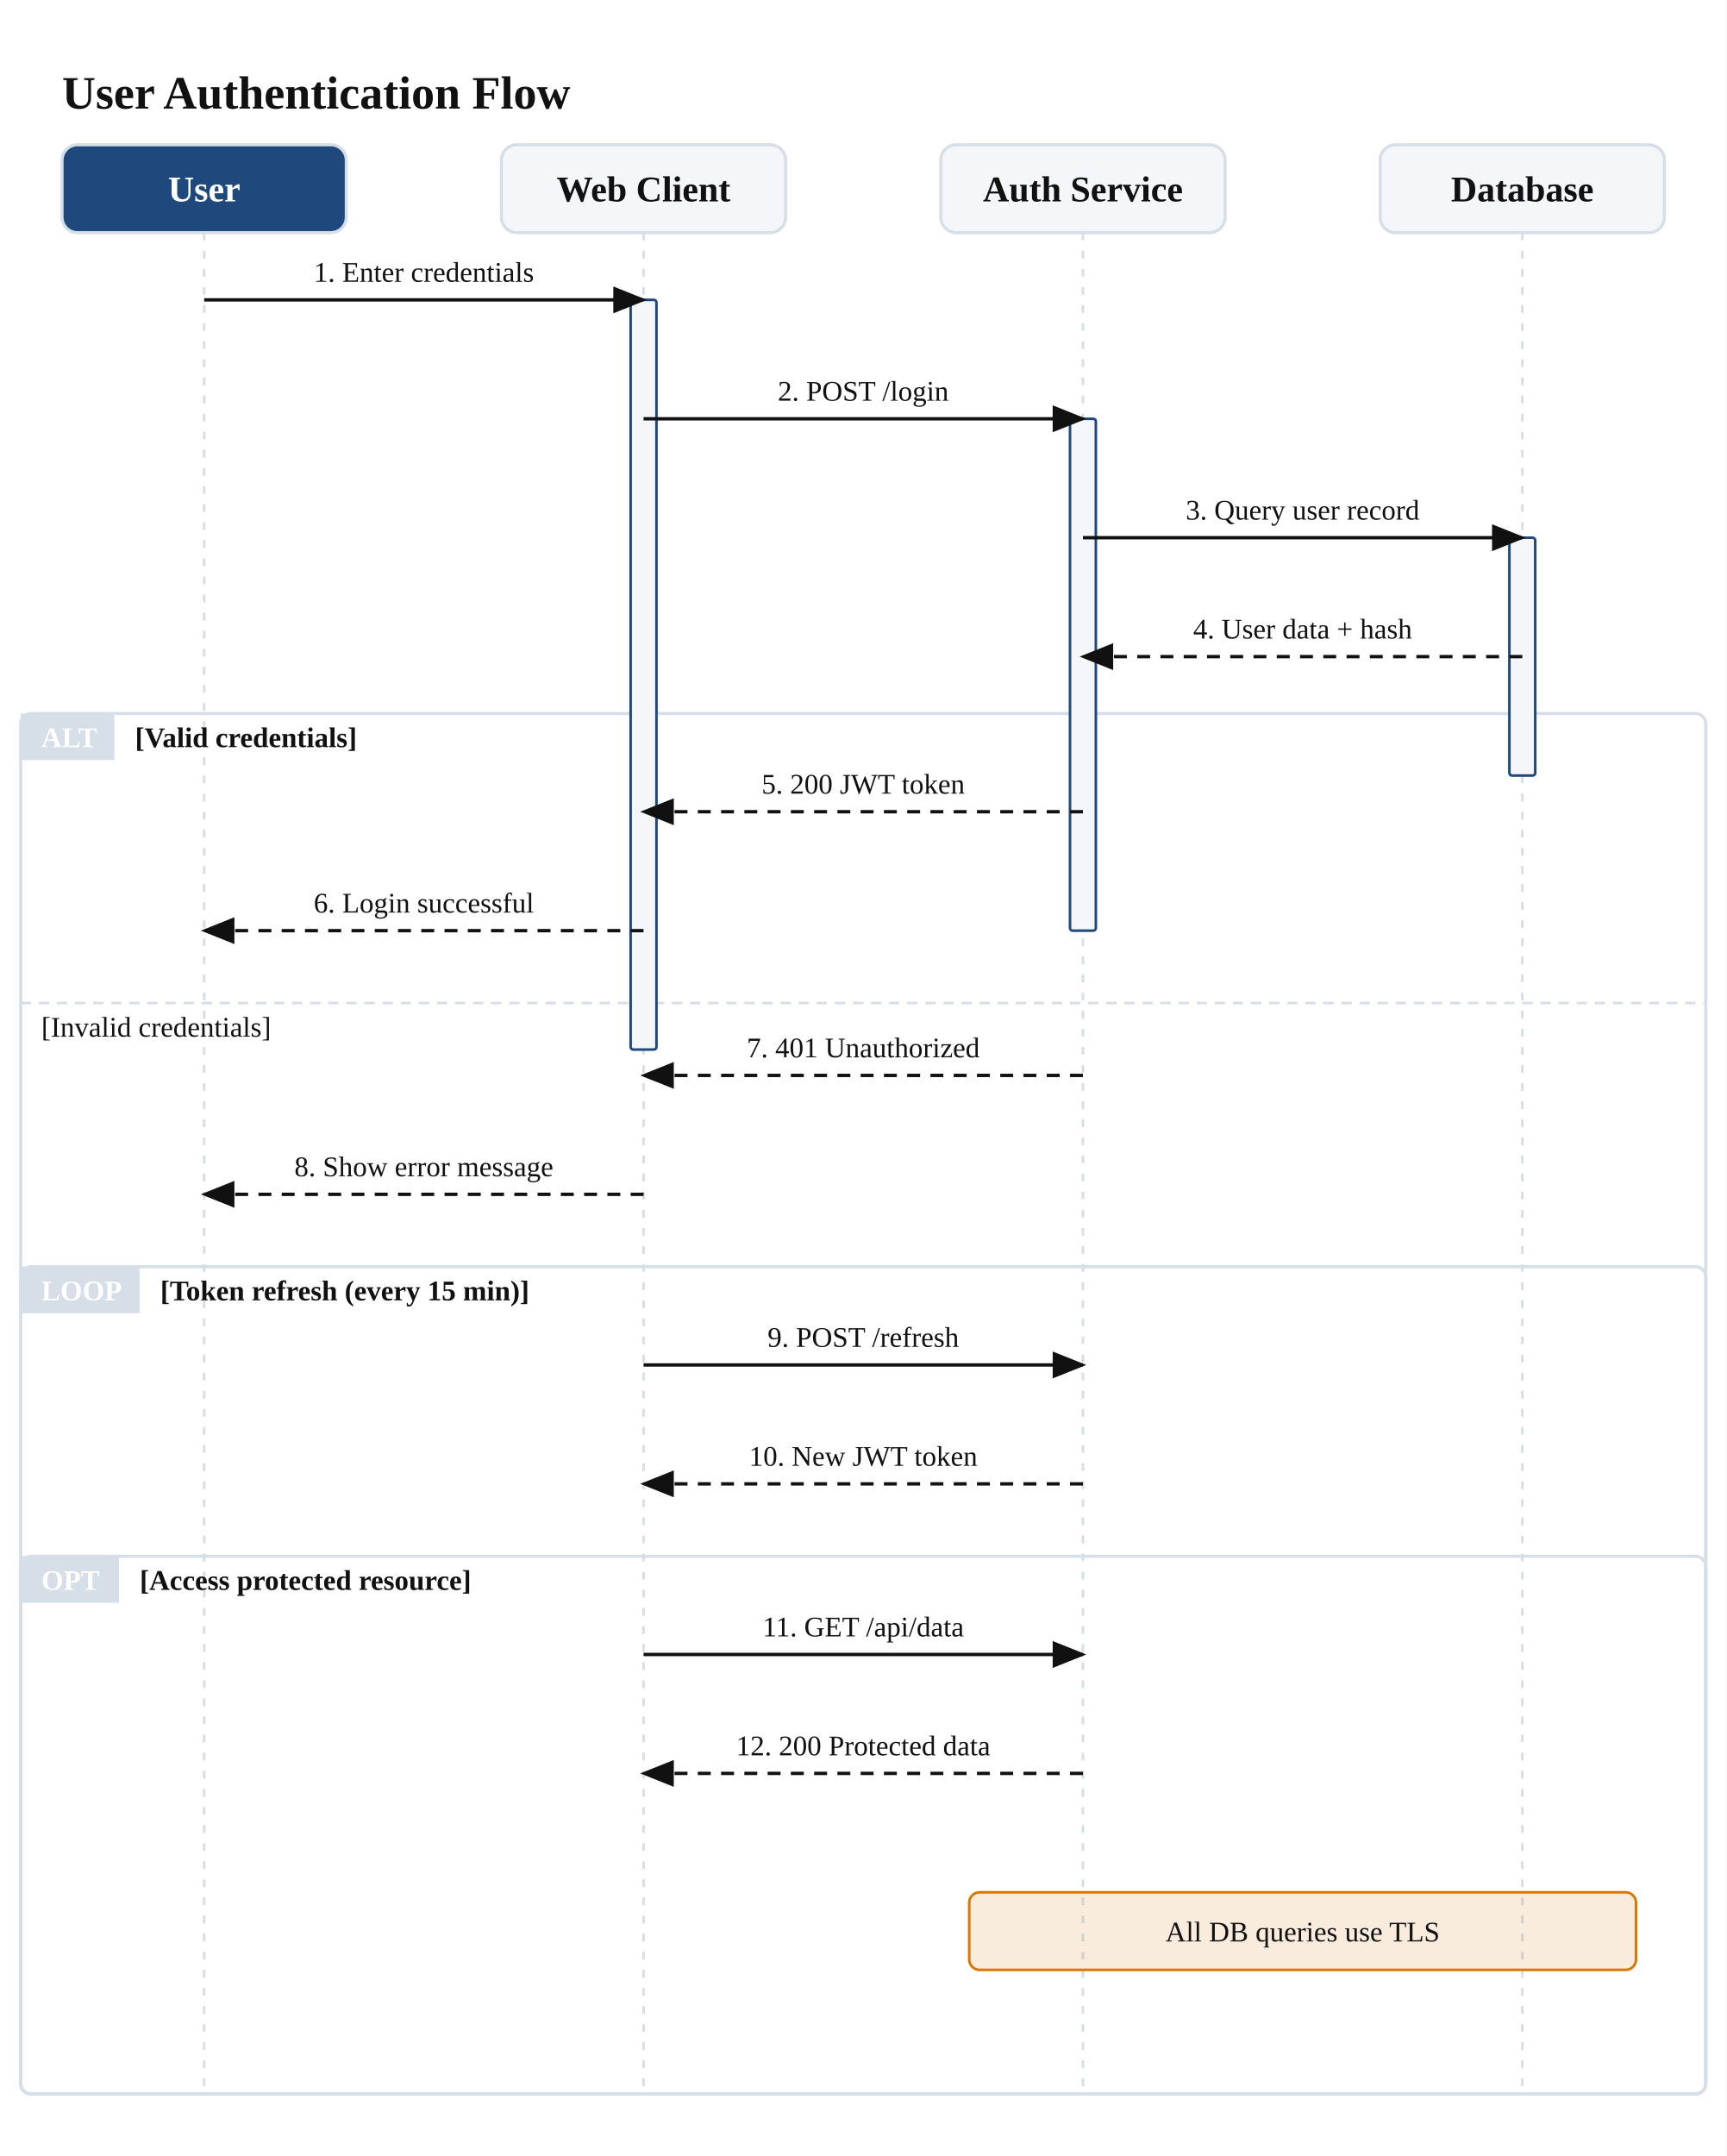
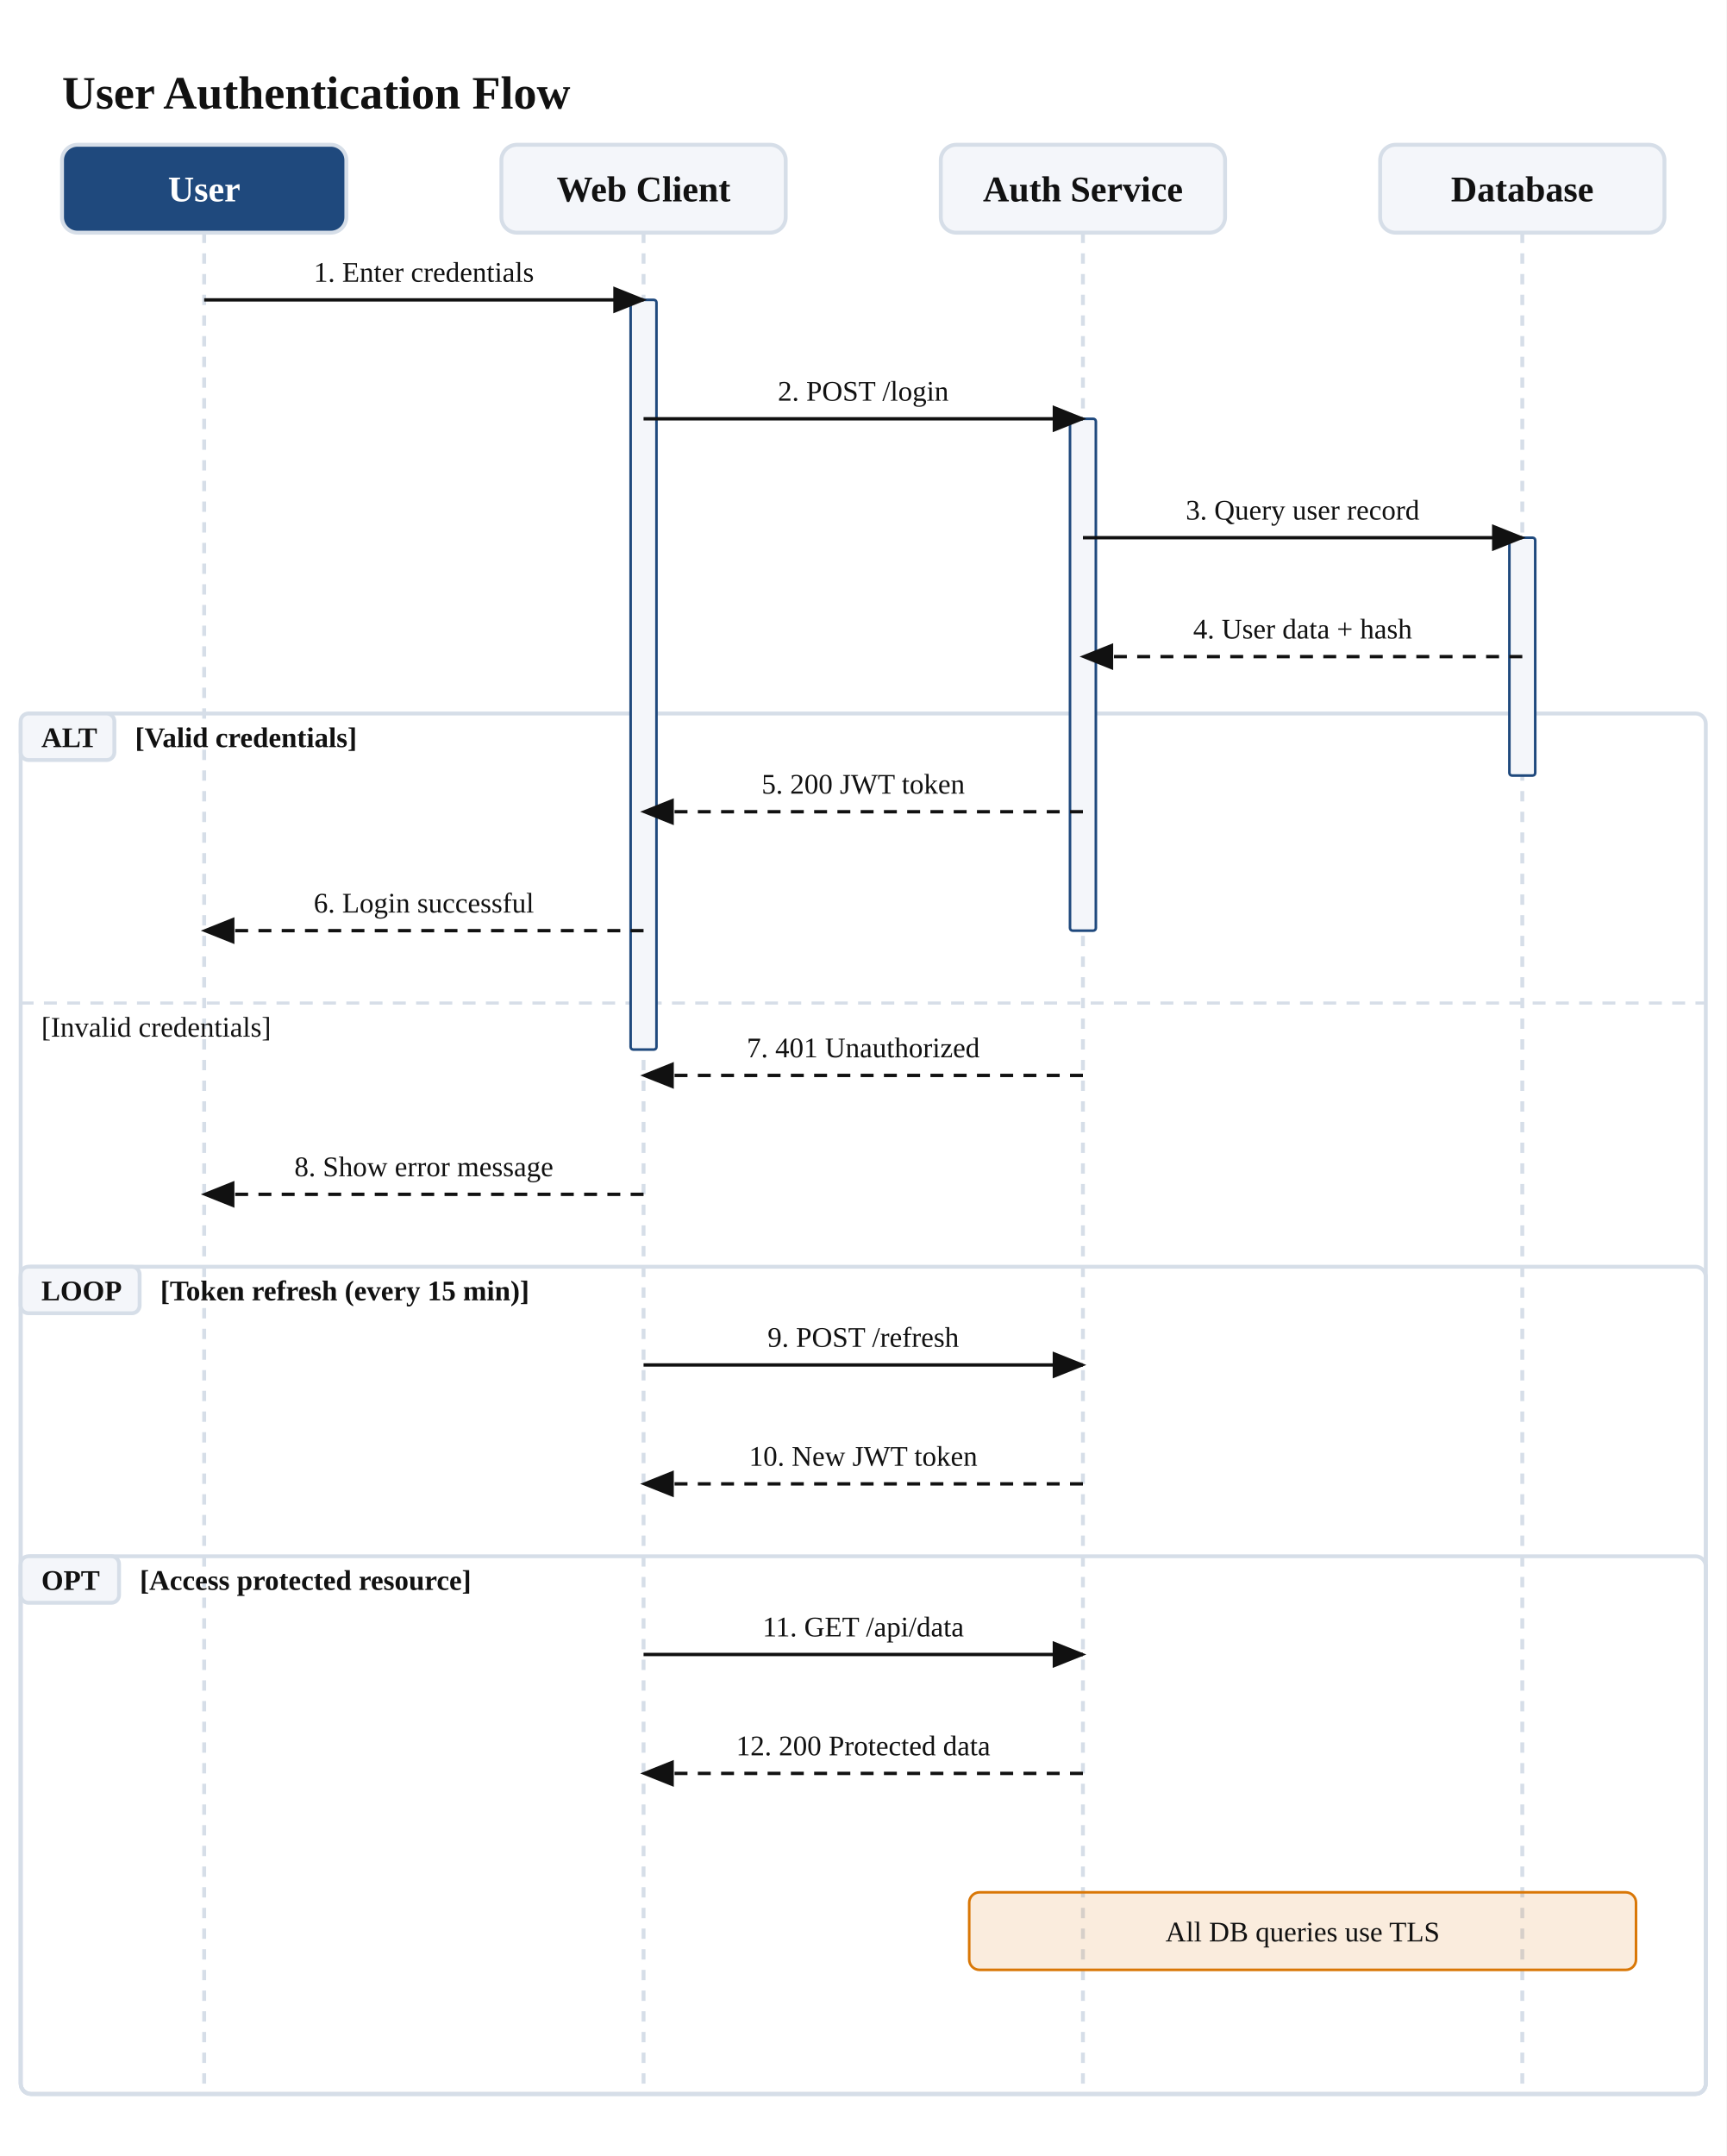
<svg xmlns="http://www.w3.org/2000/svg" viewBox="0 0 668 834" width="668" height="834">
  <defs>
    <marker id="seq-arrow" markerWidth="10" markerHeight="8" refX="9" refY="4" orient="auto">
      <polygon points="0 0, 10 4, 0 8" fill="#111111" />
    </marker>
    <marker id="seq-open" markerWidth="11" markerHeight="9" refX="9" refY="4.5" orient="auto">
      <polyline points="0 0, 10 4.5, 0 9" fill="none" stroke="#111111" stroke-width="1.3" />
    </marker>
  </defs>
-   <rect width="100%" height="100%" fill="#FFFFFF" />
-   <path d="M 79 90 L 79 810" stroke="#D6DEE8" stroke-width="1" fill="none" stroke-dasharray="3 4" />
-   <path d="M 249 90 L 249 810" stroke="#D6DEE8" stroke-width="1" fill="none" stroke-dasharray="3 4" />
-   <path d="M 419 90 L 419 810" stroke="#D6DEE8" stroke-width="1" fill="none" stroke-dasharray="3 4" />
-   <path d="M 589 90 L 589 810" stroke="#D6DEE8" stroke-width="1" fill="none" stroke-dasharray="3 4" />
-   <rect x="8" y="276" width="652" height="534" fill="none" stroke="#D6DEE8" stroke-width="1.2" rx="4" />
-   <rect x="8" y="276" width="36.25" height="18" fill="#D6DEE8" stroke="#D6DEE8" stroke-width="0" />
-   <text x="16" y="289" font-size="11" font-family="Georgia, &quot;Times New Roman&quot;, serif" fill="#FFFFFF" font-weight="bold">ALT</text>
+   <rect x="0" y="0" width="668" height="834" fill="#FFFFFF" />
+   <path d="M 79 90 L 79 810" stroke="#D6DEE8" stroke-width="1.5" fill="none" stroke-dasharray="4 4" />
+   <path d="M 249 90 L 249 810" stroke="#D6DEE8" stroke-width="1.5" fill="none" stroke-dasharray="4 4" />
+   <path d="M 419 90 L 419 810" stroke="#D6DEE8" stroke-width="1.5" fill="none" stroke-dasharray="4 4" />
+   <path d="M 589 90 L 589 810" stroke="#D6DEE8" stroke-width="1.5" fill="none" stroke-dasharray="4 4" />
+   <rect x="8" y="276" width="652" height="534" fill="none" stroke="#D6DEE8" stroke-width="1.5" rx="4" />
+   <rect x="8" y="276" width="36.25" height="18" fill="#F4F6FA" stroke="#D6DEE8" stroke-width="1.5" rx="3" />
+   <text x="16" y="289" font-size="11" font-family="Georgia, &quot;Times New Roman&quot;, serif" fill="#111111" font-weight="bold">ALT</text>
  <text x="52.25" y="289" font-size="11" font-family="Georgia, &quot;Times New Roman&quot;, serif" fill="#111111" font-weight="bold">[Valid credentials]</text>
-   <path d="M 8 388 L 660 388" stroke="#D6DEE8" stroke-width="1" fill="none" stroke-dasharray="4 3" />
+   <path d="M 8 388 L 660 388" stroke="#D6DEE8" stroke-width="1.2" fill="none" stroke-dasharray="5 4" />
  <text x="16" y="401" font-size="11" font-family="Georgia, &quot;Times New Roman&quot;, serif" fill="#111111">[Invalid credentials]</text>
-   <rect x="8" y="490" width="652" height="320" fill="none" stroke="#D6DEE8" stroke-width="1.2" rx="4" />
-   <rect x="8" y="490" width="46.02" height="18" fill="#D6DEE8" stroke="#D6DEE8" stroke-width="0" />
-   <text x="16" y="503" font-size="11" font-family="Georgia, &quot;Times New Roman&quot;, serif" fill="#FFFFFF" font-weight="bold">LOOP</text>
+   <rect x="8" y="490" width="652" height="320" fill="none" stroke="#D6DEE8" stroke-width="1.5" rx="4" />
+   <rect x="8" y="490" width="46.02" height="18" fill="#F4F6FA" stroke="#D6DEE8" stroke-width="1.5" rx="3" />
+   <text x="16" y="503" font-size="11" font-family="Georgia, &quot;Times New Roman&quot;, serif" fill="#111111" font-weight="bold">LOOP</text>
  <text x="62.02" y="503" font-size="11" font-family="Georgia, &quot;Times New Roman&quot;, serif" fill="#111111" font-weight="bold">[Token refresh (every 15 min)]</text>
-   <rect x="8" y="602" width="652" height="208" fill="none" stroke="#D6DEE8" stroke-width="1.2" rx="4" />
-   <rect x="8" y="602" width="38.06" height="18" fill="#D6DEE8" stroke="#D6DEE8" stroke-width="0" />
-   <text x="16" y="615" font-size="11" font-family="Georgia, &quot;Times New Roman&quot;, serif" fill="#FFFFFF" font-weight="bold">OPT</text>
+   <rect x="8" y="602" width="652" height="208" fill="none" stroke="#D6DEE8" stroke-width="1.5" rx="4" />
+   <rect x="8" y="602" width="38.06" height="18" fill="#F4F6FA" stroke="#D6DEE8" stroke-width="1.5" rx="3" />
+   <text x="16" y="615" font-size="11" font-family="Georgia, &quot;Times New Roman&quot;, serif" fill="#111111" font-weight="bold">OPT</text>
  <text x="54.06" y="615" font-size="11" font-family="Georgia, &quot;Times New Roman&quot;, serif" fill="#111111" font-weight="bold">[Access protected resource]</text>
  <rect x="584" y="208" width="10" height="92" fill="#F4F6FA" stroke="#1F497D" stroke-width="1" rx="1" />
  <rect x="414" y="162" width="10" height="198" fill="#F4F6FA" stroke="#1F497D" stroke-width="1" rx="1" />
  <rect x="244" y="116" width="10" height="290" fill="#F4F6FA" stroke="#1F497D" stroke-width="1" rx="1" />
  <text x="24" y="42" font-size="18" font-family="Georgia, &quot;Times New Roman&quot;, serif" fill="#111111" font-weight="bold">User Authentication Flow</text>
  <text x="164" y="109" font-size="11" font-family="Georgia, &quot;Times New Roman&quot;, serif" fill="#111111" text-anchor="middle">1. Enter credentials</text>
  <path d="M 79 116 L 249 116" stroke="#111111" stroke-width="1.3" fill="none" marker-end="url(#seq-arrow)" />
  <text x="334" y="155" font-size="11" font-family="Georgia, &quot;Times New Roman&quot;, serif" fill="#111111" text-anchor="middle">2. POST /login</text>
  <path d="M 249 162 L 419 162" stroke="#111111" stroke-width="1.3" fill="none" marker-end="url(#seq-arrow)" />
  <text x="504" y="201" font-size="11" font-family="Georgia, &quot;Times New Roman&quot;, serif" fill="#111111" text-anchor="middle">3. Query user record</text>
  <path d="M 419 208 L 589 208" stroke="#111111" stroke-width="1.3" fill="none" marker-end="url(#seq-arrow)" />
  <text x="504" y="247" font-size="11" font-family="Georgia, &quot;Times New Roman&quot;, serif" fill="#111111" text-anchor="middle">4. User data + hash</text>
  <path d="M 589 254 L 419 254" stroke="#111111" stroke-width="1.3" fill="none" stroke-dasharray="5 4" marker-end="url(#seq-arrow)" />
  <text x="334" y="307" font-size="11" font-family="Georgia, &quot;Times New Roman&quot;, serif" fill="#111111" text-anchor="middle">5. 200 JWT token</text>
  <path d="M 419 314 L 249 314" stroke="#111111" stroke-width="1.3" fill="none" stroke-dasharray="5 4" marker-end="url(#seq-arrow)" />
  <text x="164" y="353" font-size="11" font-family="Georgia, &quot;Times New Roman&quot;, serif" fill="#111111" text-anchor="middle">6. Login successful</text>
  <path d="M 249 360 L 79 360" stroke="#111111" stroke-width="1.3" fill="none" stroke-dasharray="5 4" marker-end="url(#seq-arrow)" />
  <text x="334" y="409" font-size="11" font-family="Georgia, &quot;Times New Roman&quot;, serif" fill="#111111" text-anchor="middle">7. 401 Unauthorized</text>
  <path d="M 419 416 L 249 416" stroke="#111111" stroke-width="1.3" fill="none" stroke-dasharray="5 4" marker-end="url(#seq-arrow)" />
  <text x="164" y="455" font-size="11" font-family="Georgia, &quot;Times New Roman&quot;, serif" fill="#111111" text-anchor="middle">8. Show error message</text>
  <path d="M 249 462 L 79 462" stroke="#111111" stroke-width="1.3" fill="none" stroke-dasharray="5 4" marker-end="url(#seq-arrow)" />
  <text x="334" y="521" font-size="11" font-family="Georgia, &quot;Times New Roman&quot;, serif" fill="#111111" text-anchor="middle">9. POST /refresh</text>
  <path d="M 249 528 L 419 528" stroke="#111111" stroke-width="1.3" fill="none" marker-end="url(#seq-arrow)" />
  <text x="334" y="567" font-size="11" font-family="Georgia, &quot;Times New Roman&quot;, serif" fill="#111111" text-anchor="middle">10. New JWT token</text>
  <path d="M 419 574 L 249 574" stroke="#111111" stroke-width="1.3" fill="none" stroke-dasharray="5 4" marker-end="url(#seq-arrow)" />
  <text x="334" y="633" font-size="11" font-family="Georgia, &quot;Times New Roman&quot;, serif" fill="#111111" text-anchor="middle">11. GET /api/data</text>
  <path d="M 249 640 L 419 640" stroke="#111111" stroke-width="1.3" fill="none" marker-end="url(#seq-arrow)" />
  <text x="334" y="679" font-size="11" font-family="Georgia, &quot;Times New Roman&quot;, serif" fill="#111111" text-anchor="middle">12. 200 Protected data</text>
  <path d="M 419 686 L 249 686" stroke="#111111" stroke-width="1.3" fill="none" stroke-dasharray="5 4" marker-end="url(#seq-arrow)" />
  <rect x="375" y="732" width="258" height="30" fill="#D9770622" stroke="#D97706" stroke-width="1" rx="4" />
  <text x="504" y="751" font-size="11" font-family="Georgia, &quot;Times New Roman&quot;, serif" fill="#111111" text-anchor="middle">All DB queries use TLS</text>
-   <rect x="24" y="56" width="110" height="34" fill="#1F497D" stroke="#D6DEE8" stroke-width="1.2" rx="6" />
+   <rect x="24" y="56" width="110" height="34" fill="#1F497D" stroke="#D6DEE8" stroke-width="1.5" rx="6" />
  <text x="79" y="77.9" font-size="14" font-family="Georgia, &quot;Times New Roman&quot;, serif" fill="#FFFFFF" text-anchor="middle" font-weight="bold">User</text>
-   <rect x="194" y="56" width="110" height="34" fill="#F4F6FA" stroke="#D6DEE8" stroke-width="1.2" rx="6" />
+   <rect x="194" y="56" width="110" height="34" fill="#F4F6FA" stroke="#D6DEE8" stroke-width="1.5" rx="6" />
  <text x="249" y="77.9" font-size="14" font-family="Georgia, &quot;Times New Roman&quot;, serif" fill="#111111" text-anchor="middle" font-weight="bold">Web Client</text>
-   <rect x="364" y="56" width="110" height="34" fill="#F4F6FA" stroke="#D6DEE8" stroke-width="1.2" rx="6" />
+   <rect x="364" y="56" width="110" height="34" fill="#F4F6FA" stroke="#D6DEE8" stroke-width="1.5" rx="6" />
  <text x="419" y="77.9" font-size="14" font-family="Georgia, &quot;Times New Roman&quot;, serif" fill="#111111" text-anchor="middle" font-weight="bold">Auth Service</text>
-   <rect x="534" y="56" width="110" height="34" fill="#F4F6FA" stroke="#D6DEE8" stroke-width="1.2" rx="6" />
+   <rect x="534" y="56" width="110" height="34" fill="#F4F6FA" stroke="#D6DEE8" stroke-width="1.5" rx="6" />
  <text x="589" y="77.9" font-size="14" font-family="Georgia, &quot;Times New Roman&quot;, serif" fill="#111111" text-anchor="middle" font-weight="bold">Database</text>
</svg>
